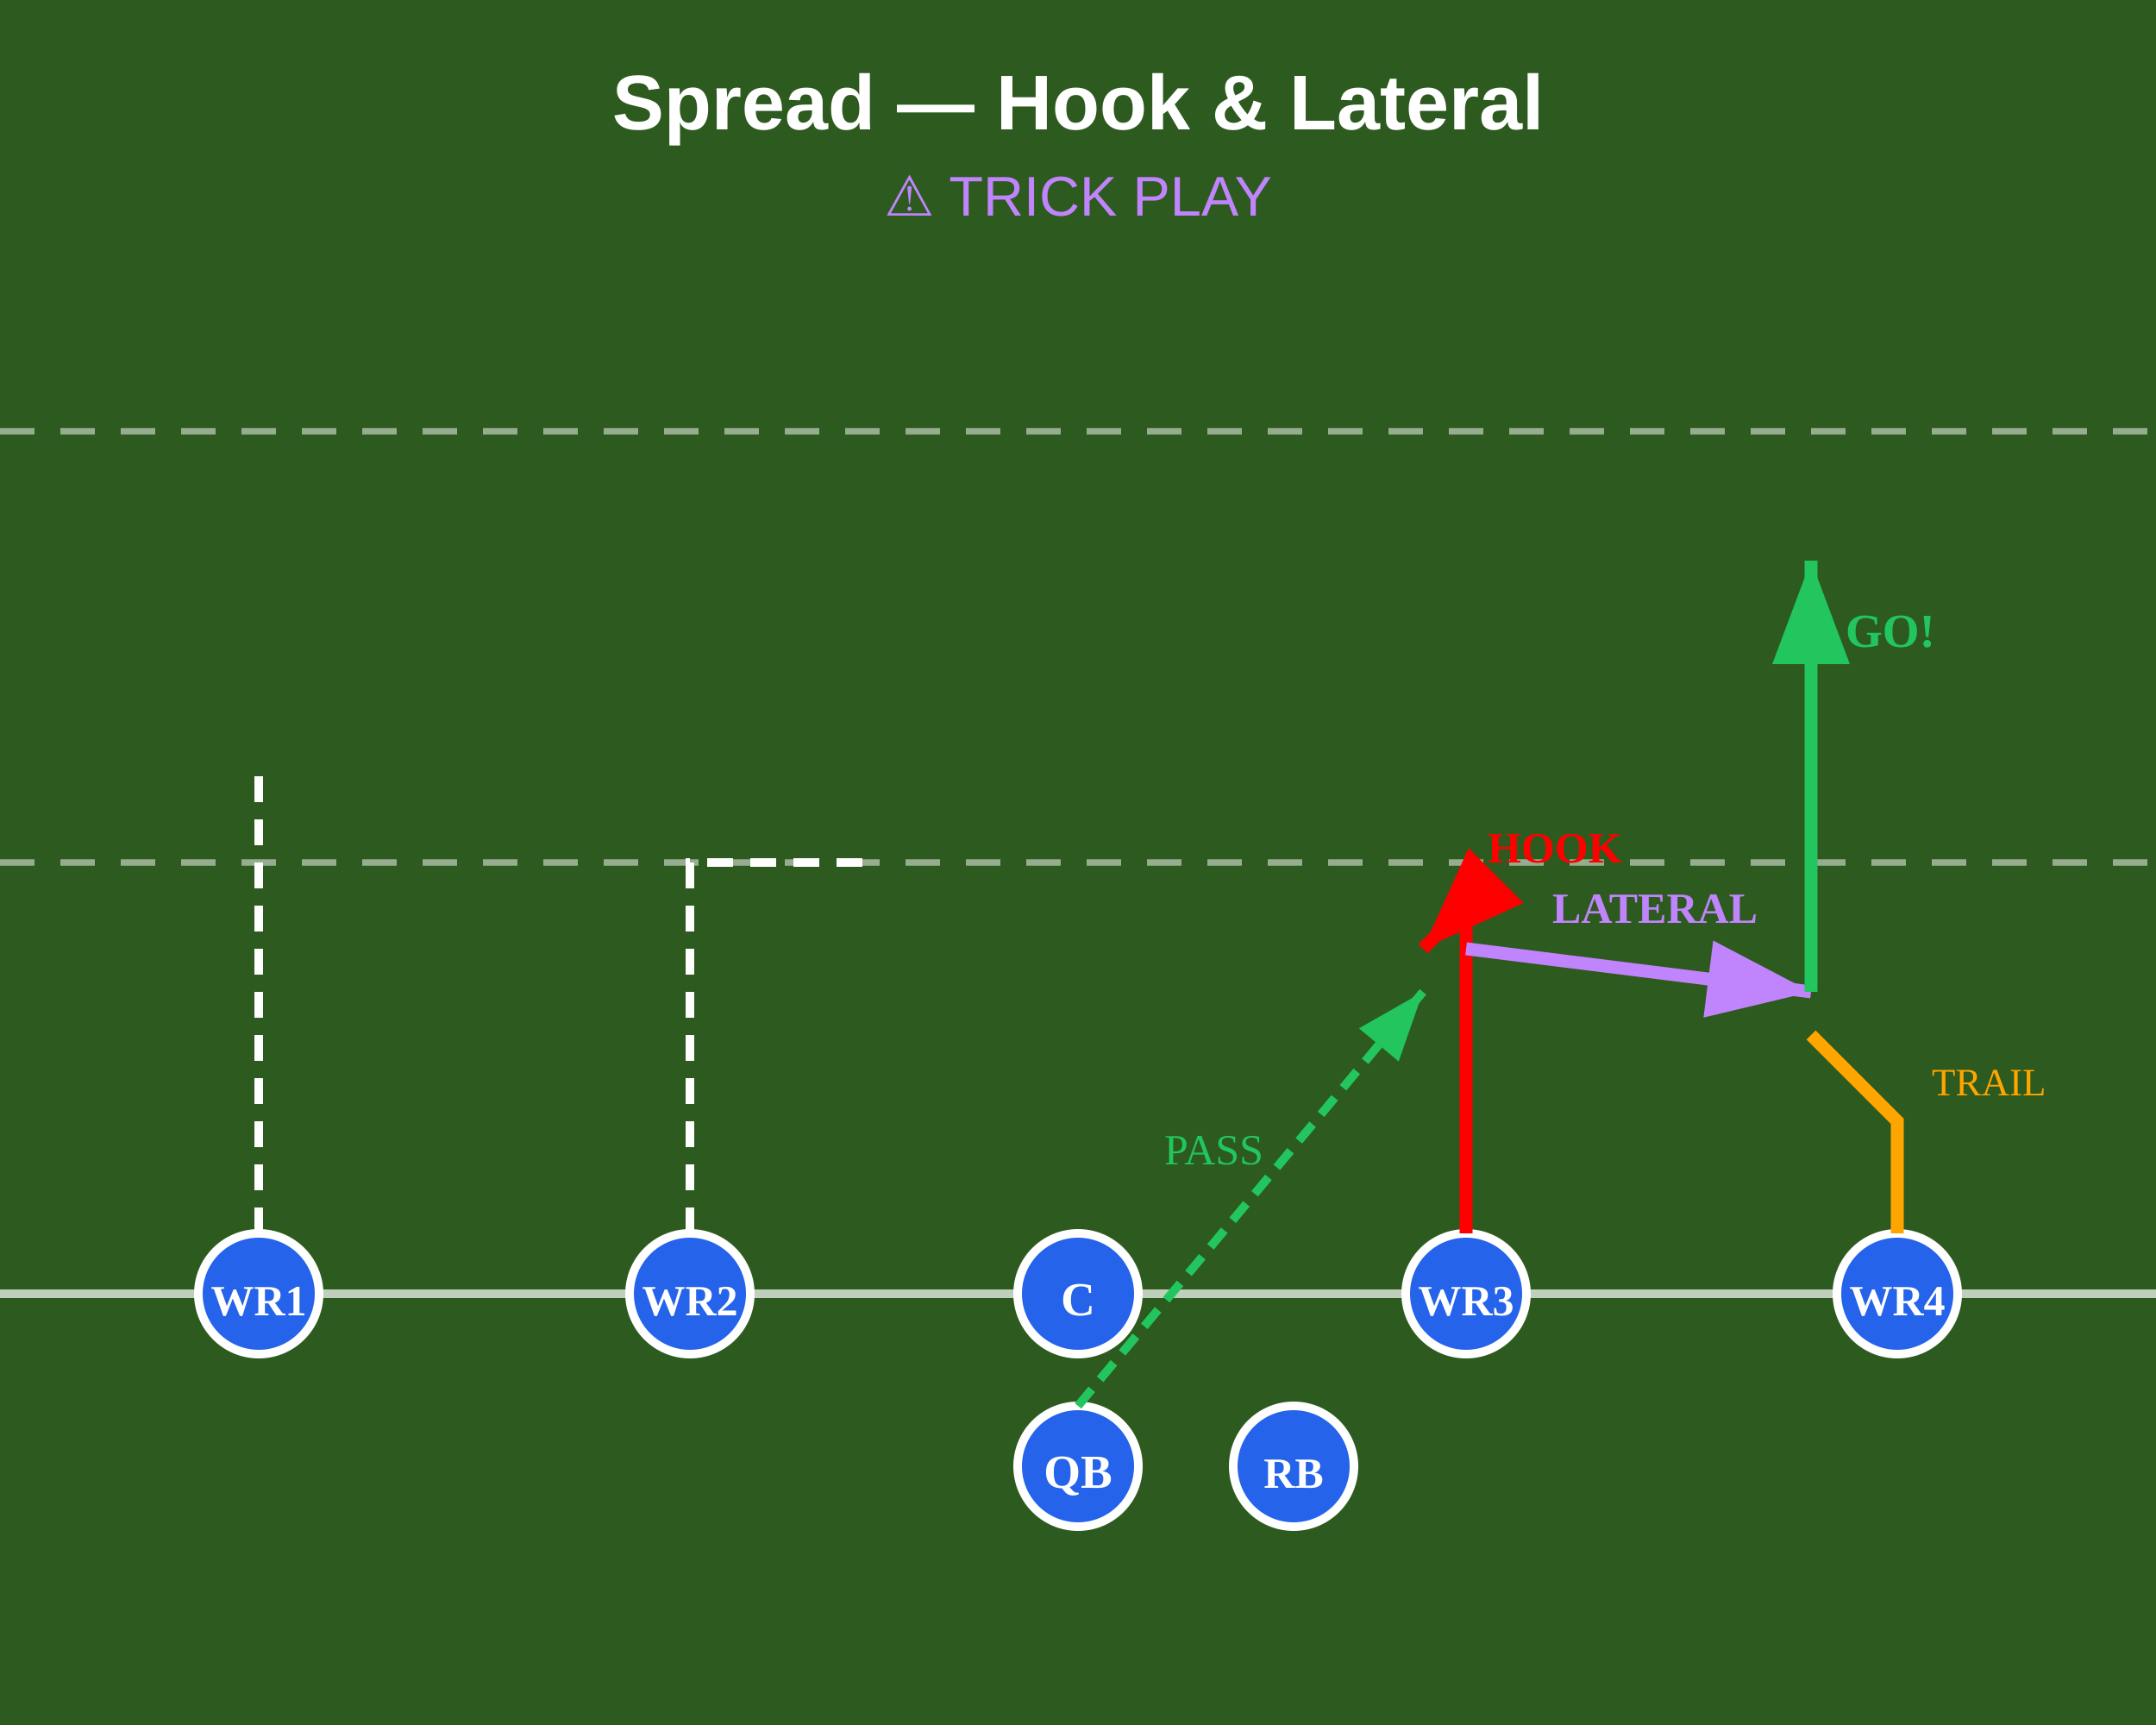
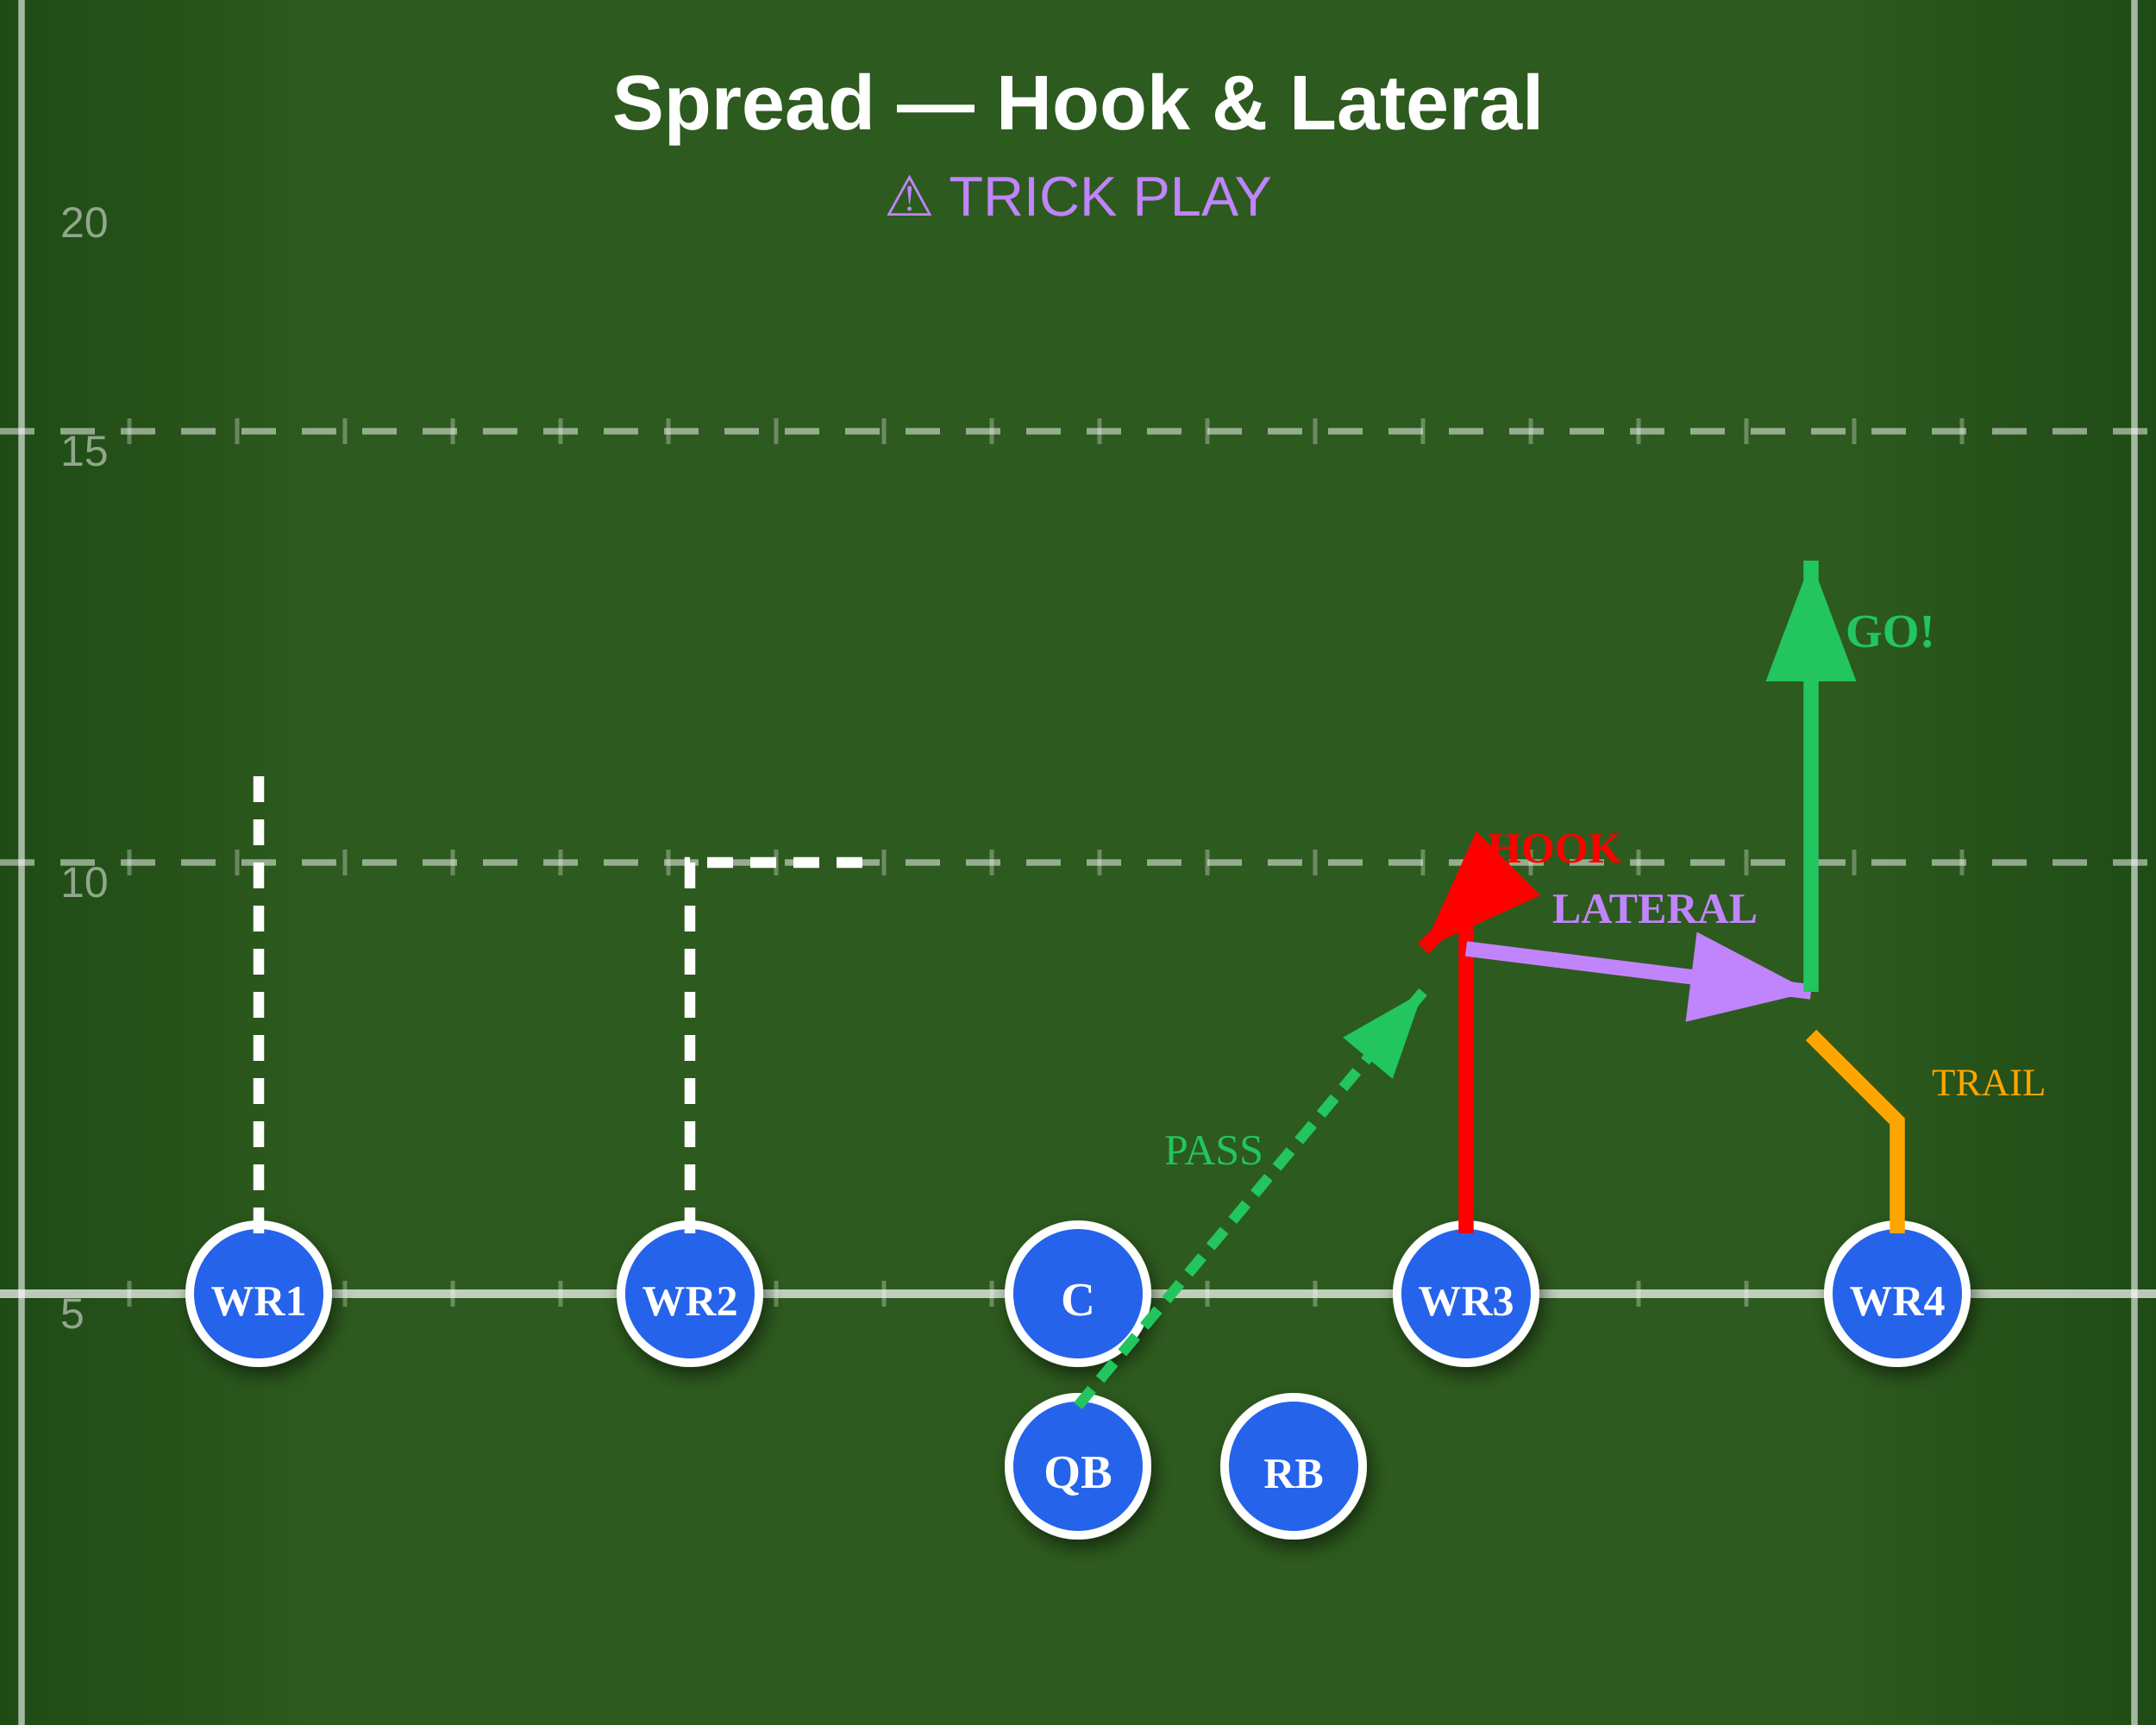
<svg xmlns="http://www.w3.org/2000/svg" viewBox="0 0 500 400">
  <defs>
    <marker id="ar" markerWidth="8" markerHeight="6" refX="8" refY="3" orient="auto">
      <polygon points="0 0, 8 3, 0 6" fill="red" />
    </marker>
    <marker id="ap" markerWidth="8" markerHeight="6" refX="8" refY="3" orient="auto">
      <polygon points="0 0, 8 3, 0 6" fill="#c084fc" />
    </marker>
    <marker id="ag" markerWidth="8" markerHeight="6" refX="8" refY="3" orient="auto">
      <polygon points="0 0, 8 3, 0 6" fill="#22c55e" />
    </marker>
+     <linearGradient id="fieldGrad" x1="0" y1="0" x2="1" y2="0">
+       <stop offset="0%" stop-color="#1e4a15" />
+       <stop offset="15%" stop-color="#2d5a1e" />
+       <stop offset="85%" stop-color="#2d5a1e" />
+       <stop offset="100%" stop-color="#1e4a15" />
+     </linearGradient>
+     <filter id="dropShadow" x="-20%" y="-20%" width="140%" height="140%">
+       <feDropShadow dx="1" dy="2" stdDeviation="2" flood-color="#000" flood-opacity="0.5" />
+     </filter>
  </defs>
-   <rect width="500" height="400" fill="#2d5a1e" />
+   <rect width="500" height="400" fill="url(#fieldGrad)" />
+   <line x1="5" y1="0" x2="5" y2="400" stroke="white" stroke-width="1.5" opacity="0.6" />
+   <line x1="495" y1="0" x2="495" y2="400" stroke="white" stroke-width="1.5" opacity="0.6" />
+   <text x="14" y="308" fill="white" font-family="Arial" font-size="10" opacity="0.5">5</text>
+   <text x="14" y="208" fill="white" font-family="Arial" font-size="10" opacity="0.5">10</text>
+   <text x="14" y="108" fill="white" font-family="Arial" font-size="10" opacity="0.5">15</text>
+   <text x="14" y="55" fill="white" font-family="Arial" font-size="10" opacity="0.5">20</text>
+   <line x1="30" y1="97" x2="30" y2="103" stroke="white" stroke-width="1" opacity="0.3" />
+   <line x1="55" y1="97" x2="55" y2="103" stroke="white" stroke-width="1" opacity="0.3" />
+   <line x1="80" y1="97" x2="80" y2="103" stroke="white" stroke-width="1" opacity="0.3" />
+   <line x1="105" y1="97" x2="105" y2="103" stroke="white" stroke-width="1" opacity="0.3" />
+   <line x1="130" y1="97" x2="130" y2="103" stroke="white" stroke-width="1" opacity="0.3" />
+   <line x1="155" y1="97" x2="155" y2="103" stroke="white" stroke-width="1" opacity="0.3" />
+   <line x1="180" y1="97" x2="180" y2="103" stroke="white" stroke-width="1" opacity="0.3" />
+   <line x1="205" y1="97" x2="205" y2="103" stroke="white" stroke-width="1" opacity="0.3" />
+   <line x1="230" y1="97" x2="230" y2="103" stroke="white" stroke-width="1" opacity="0.3" />
+   <line x1="255" y1="97" x2="255" y2="103" stroke="white" stroke-width="1" opacity="0.3" />
+   <line x1="280" y1="97" x2="280" y2="103" stroke="white" stroke-width="1" opacity="0.3" />
+   <line x1="305" y1="97" x2="305" y2="103" stroke="white" stroke-width="1" opacity="0.3" />
+   <line x1="330" y1="97" x2="330" y2="103" stroke="white" stroke-width="1" opacity="0.3" />
+   <line x1="355" y1="97" x2="355" y2="103" stroke="white" stroke-width="1" opacity="0.3" />
+   <line x1="380" y1="97" x2="380" y2="103" stroke="white" stroke-width="1" opacity="0.3" />
+   <line x1="405" y1="97" x2="405" y2="103" stroke="white" stroke-width="1" opacity="0.3" />
+   <line x1="430" y1="97" x2="430" y2="103" stroke="white" stroke-width="1" opacity="0.3" />
+   <line x1="455" y1="97" x2="455" y2="103" stroke="white" stroke-width="1" opacity="0.3" />
+   <line x1="30" y1="197" x2="30" y2="203" stroke="white" stroke-width="1" opacity="0.3" />
+   <line x1="55" y1="197" x2="55" y2="203" stroke="white" stroke-width="1" opacity="0.3" />
+   <line x1="80" y1="197" x2="80" y2="203" stroke="white" stroke-width="1" opacity="0.3" />
+   <line x1="105" y1="197" x2="105" y2="203" stroke="white" stroke-width="1" opacity="0.3" />
+   <line x1="130" y1="197" x2="130" y2="203" stroke="white" stroke-width="1" opacity="0.3" />
+   <line x1="155" y1="197" x2="155" y2="203" stroke="white" stroke-width="1" opacity="0.3" />
+   <line x1="180" y1="197" x2="180" y2="203" stroke="white" stroke-width="1" opacity="0.3" />
+   <line x1="205" y1="197" x2="205" y2="203" stroke="white" stroke-width="1" opacity="0.3" />
+   <line x1="230" y1="197" x2="230" y2="203" stroke="white" stroke-width="1" opacity="0.3" />
+   <line x1="255" y1="197" x2="255" y2="203" stroke="white" stroke-width="1" opacity="0.3" />
+   <line x1="280" y1="197" x2="280" y2="203" stroke="white" stroke-width="1" opacity="0.3" />
+   <line x1="305" y1="197" x2="305" y2="203" stroke="white" stroke-width="1" opacity="0.3" />
+   <line x1="330" y1="197" x2="330" y2="203" stroke="white" stroke-width="1" opacity="0.3" />
+   <line x1="355" y1="197" x2="355" y2="203" stroke="white" stroke-width="1" opacity="0.3" />
+   <line x1="380" y1="197" x2="380" y2="203" stroke="white" stroke-width="1" opacity="0.3" />
+   <line x1="405" y1="197" x2="405" y2="203" stroke="white" stroke-width="1" opacity="0.3" />
+   <line x1="430" y1="197" x2="430" y2="203" stroke="white" stroke-width="1" opacity="0.3" />
+   <line x1="455" y1="197" x2="455" y2="203" stroke="white" stroke-width="1" opacity="0.3" />
+   <line x1="30" y1="297" x2="30" y2="303" stroke="white" stroke-width="1" opacity="0.3" />
+   <line x1="55" y1="297" x2="55" y2="303" stroke="white" stroke-width="1" opacity="0.3" />
+   <line x1="80" y1="297" x2="80" y2="303" stroke="white" stroke-width="1" opacity="0.3" />
+   <line x1="105" y1="297" x2="105" y2="303" stroke="white" stroke-width="1" opacity="0.3" />
+   <line x1="130" y1="297" x2="130" y2="303" stroke="white" stroke-width="1" opacity="0.3" />
+   <line x1="155" y1="297" x2="155" y2="303" stroke="white" stroke-width="1" opacity="0.3" />
+   <line x1="180" y1="297" x2="180" y2="303" stroke="white" stroke-width="1" opacity="0.3" />
+   <line x1="205" y1="297" x2="205" y2="303" stroke="white" stroke-width="1" opacity="0.3" />
+   <line x1="230" y1="297" x2="230" y2="303" stroke="white" stroke-width="1" opacity="0.3" />
+   <line x1="255" y1="297" x2="255" y2="303" stroke="white" stroke-width="1" opacity="0.3" />
+   <line x1="280" y1="297" x2="280" y2="303" stroke="white" stroke-width="1" opacity="0.3" />
+   <line x1="305" y1="297" x2="305" y2="303" stroke="white" stroke-width="1" opacity="0.3" />
+   <line x1="330" y1="297" x2="330" y2="303" stroke="white" stroke-width="1" opacity="0.3" />
+   <line x1="355" y1="297" x2="355" y2="303" stroke="white" stroke-width="1" opacity="0.3" />
+   <line x1="380" y1="297" x2="380" y2="303" stroke="white" stroke-width="1" opacity="0.3" />
+   <line x1="405" y1="297" x2="405" y2="303" stroke="white" stroke-width="1" opacity="0.3" />
+   <line x1="430" y1="297" x2="430" y2="303" stroke="white" stroke-width="1" opacity="0.3" />
+   <line x1="455" y1="297" x2="455" y2="303" stroke="white" stroke-width="1" opacity="0.3" />
  <line x1="0" y1="100" x2="500" y2="100" stroke="white" stroke-width="1.5" stroke-dasharray="8,6" opacity="0.5" />
  <line x1="0" y1="200" x2="500" y2="200" stroke="white" stroke-width="1.5" stroke-dasharray="8,6" opacity="0.5" />
  <line x1="0" y1="300" x2="500" y2="300" stroke="white" stroke-width="2" opacity="0.7" />
  <text x="250" y="30" text-anchor="middle" fill="white" font-family="Arial" font-size="18" font-weight="bold">Spread — Hook &amp; Lateral</text>
  <text x="250" y="50" text-anchor="middle" fill="#c084fc" font-family="Arial" font-size="13">⚠ TRICK PLAY</text>
-   <circle cx="250" cy="340" r="14" fill="#2563eb" stroke="white" stroke-width="2" />
+   <circle cx="250" cy="340" r="16" fill="#2563eb" stroke="white" stroke-width="2" filter="url(#dropShadow)" />
  <text x="250" y="345" text-anchor="middle" fill="white" font-size="11" font-weight="bold">QB</text>
-   <circle cx="250" cy="300" r="14" fill="#2563eb" stroke="white" stroke-width="2" />
+   <circle cx="250" cy="300" r="16" fill="#2563eb" stroke="white" stroke-width="2" filter="url(#dropShadow)" />
  <text x="250" y="305" text-anchor="middle" fill="white" font-size="11" font-weight="bold">C</text>
-   <circle cx="60" cy="300" r="14" fill="#2563eb" stroke="white" stroke-width="2" />
+   <circle cx="60" cy="300" r="16" fill="#2563eb" stroke="white" stroke-width="2" filter="url(#dropShadow)" />
  <text x="60" y="305" text-anchor="middle" fill="white" font-size="10" font-weight="bold">WR1</text>
-   <circle cx="160" cy="300" r="14" fill="#2563eb" stroke="white" stroke-width="2" />
+   <circle cx="160" cy="300" r="16" fill="#2563eb" stroke="white" stroke-width="2" filter="url(#dropShadow)" />
  <text x="160" y="305" text-anchor="middle" fill="white" font-size="10" font-weight="bold">WR2</text>
-   <circle cx="340" cy="300" r="14" fill="#2563eb" stroke="white" stroke-width="2" />
+   <circle cx="340" cy="300" r="16" fill="#2563eb" stroke="white" stroke-width="2" filter="url(#dropShadow)" />
  <text x="340" y="305" text-anchor="middle" fill="white" font-size="10" font-weight="bold">WR3</text>
-   <circle cx="440" cy="300" r="14" fill="#2563eb" stroke="white" stroke-width="2" />
+   <circle cx="440" cy="300" r="16" fill="#2563eb" stroke="white" stroke-width="2" filter="url(#dropShadow)" />
  <text x="440" y="305" text-anchor="middle" fill="white" font-size="10" font-weight="bold">WR4</text>
-   <circle cx="300" cy="340" r="14" fill="#2563eb" stroke="white" stroke-width="2" />
+   <circle cx="300" cy="340" r="16" fill="#2563eb" stroke="white" stroke-width="2" filter="url(#dropShadow)" />
  <text x="300" y="345" text-anchor="middle" fill="white" font-size="10" font-weight="bold">RB</text>
-   <polyline points="340,286 340,210 330,220" fill="none" stroke="red" stroke-width="3" marker-end="url(#ar)" />
+   <polyline points="340,286 340,210 330,220" fill="none" stroke="red" stroke-width="3.5" marker-end="url(#ar)" />
  <text x="345" y="200" fill="red" font-size="10" font-weight="bold">HOOK</text>
-   <polyline points="250,326 330,230" fill="none" stroke="#22c55e" stroke-width="2" stroke-dasharray="5,3" marker-end="url(#ag)" />
+   <polyline points="250,326 330,230" fill="none" stroke="#22c55e" stroke-width="2.5" stroke-dasharray="5,3" marker-end="url(#ag)" />
  <text x="270" y="270" fill="#22c55e" font-size="10">PASS</text>
-   <polyline points="340,220 420,230" fill="none" stroke="#c084fc" stroke-width="3" marker-end="url(#ap)" />
+   <polyline points="340,220 420,230" fill="none" stroke="#c084fc" stroke-width="3.5" marker-end="url(#ap)" />
  <text x="360" y="214" fill="#c084fc" font-size="10" font-weight="bold">LATERAL</text>
-   <polyline points="440,286 440,260 420,240" fill="none" stroke="orange" stroke-width="3" />
+   <polyline points="440,286 440,260 420,240" fill="none" stroke="orange" stroke-width="3.5" />
  <text x="448" y="254" fill="orange" font-size="9">TRAIL</text>
-   <polyline points="420,230 420,130" fill="none" stroke="#22c55e" stroke-width="3" marker-end="url(#ag)" />
+   <polyline points="420,230 420,130" fill="none" stroke="#22c55e" stroke-width="3.5" marker-end="url(#ag)" />
  <text x="428" y="150" fill="#22c55e" font-size="11" font-weight="bold">GO!</text>
-   <polyline points="60,286 60,180" fill="none" stroke="white" stroke-width="2" stroke-dasharray="6,4" />
-   <polyline points="160,286 160,200 200,200" fill="none" stroke="white" stroke-width="2" stroke-dasharray="6,4" />
+   <polyline points="60,286 60,180" fill="none" stroke="white" stroke-width="2.5" stroke-dasharray="6,4" />
+   <polyline points="160,286 160,200 200,200" fill="none" stroke="white" stroke-width="2.5" stroke-dasharray="6,4" />
</svg>
